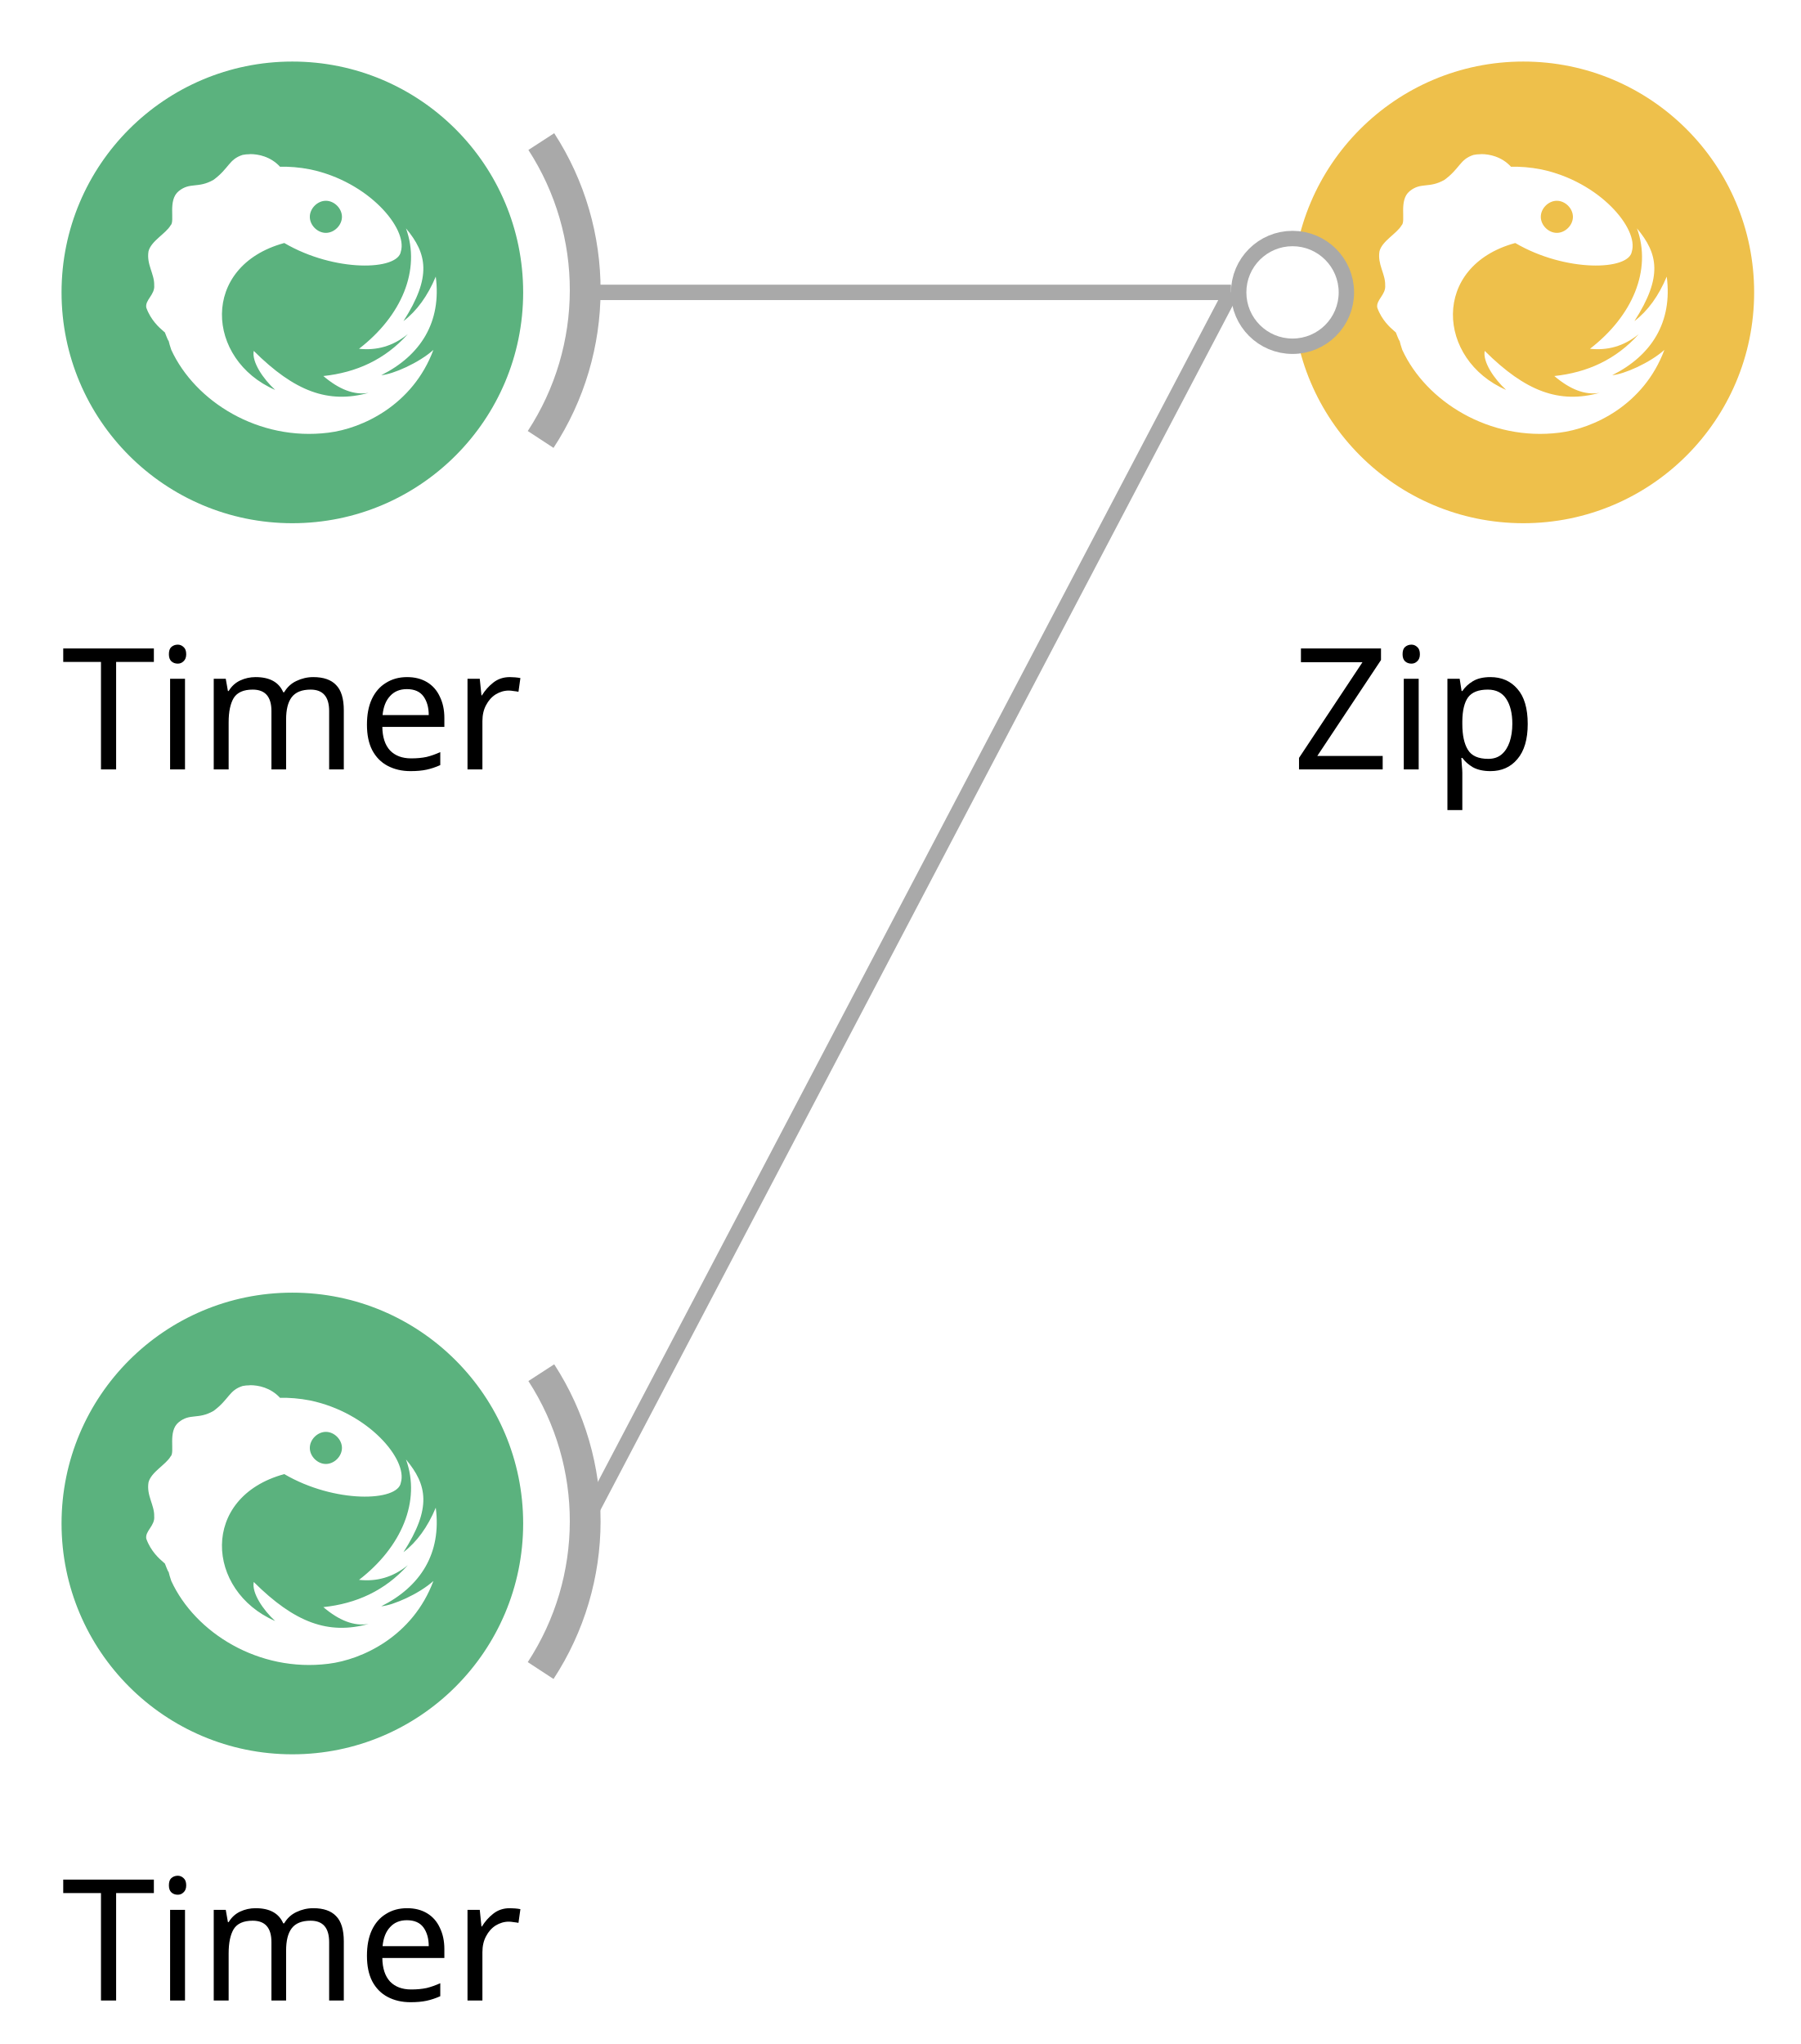
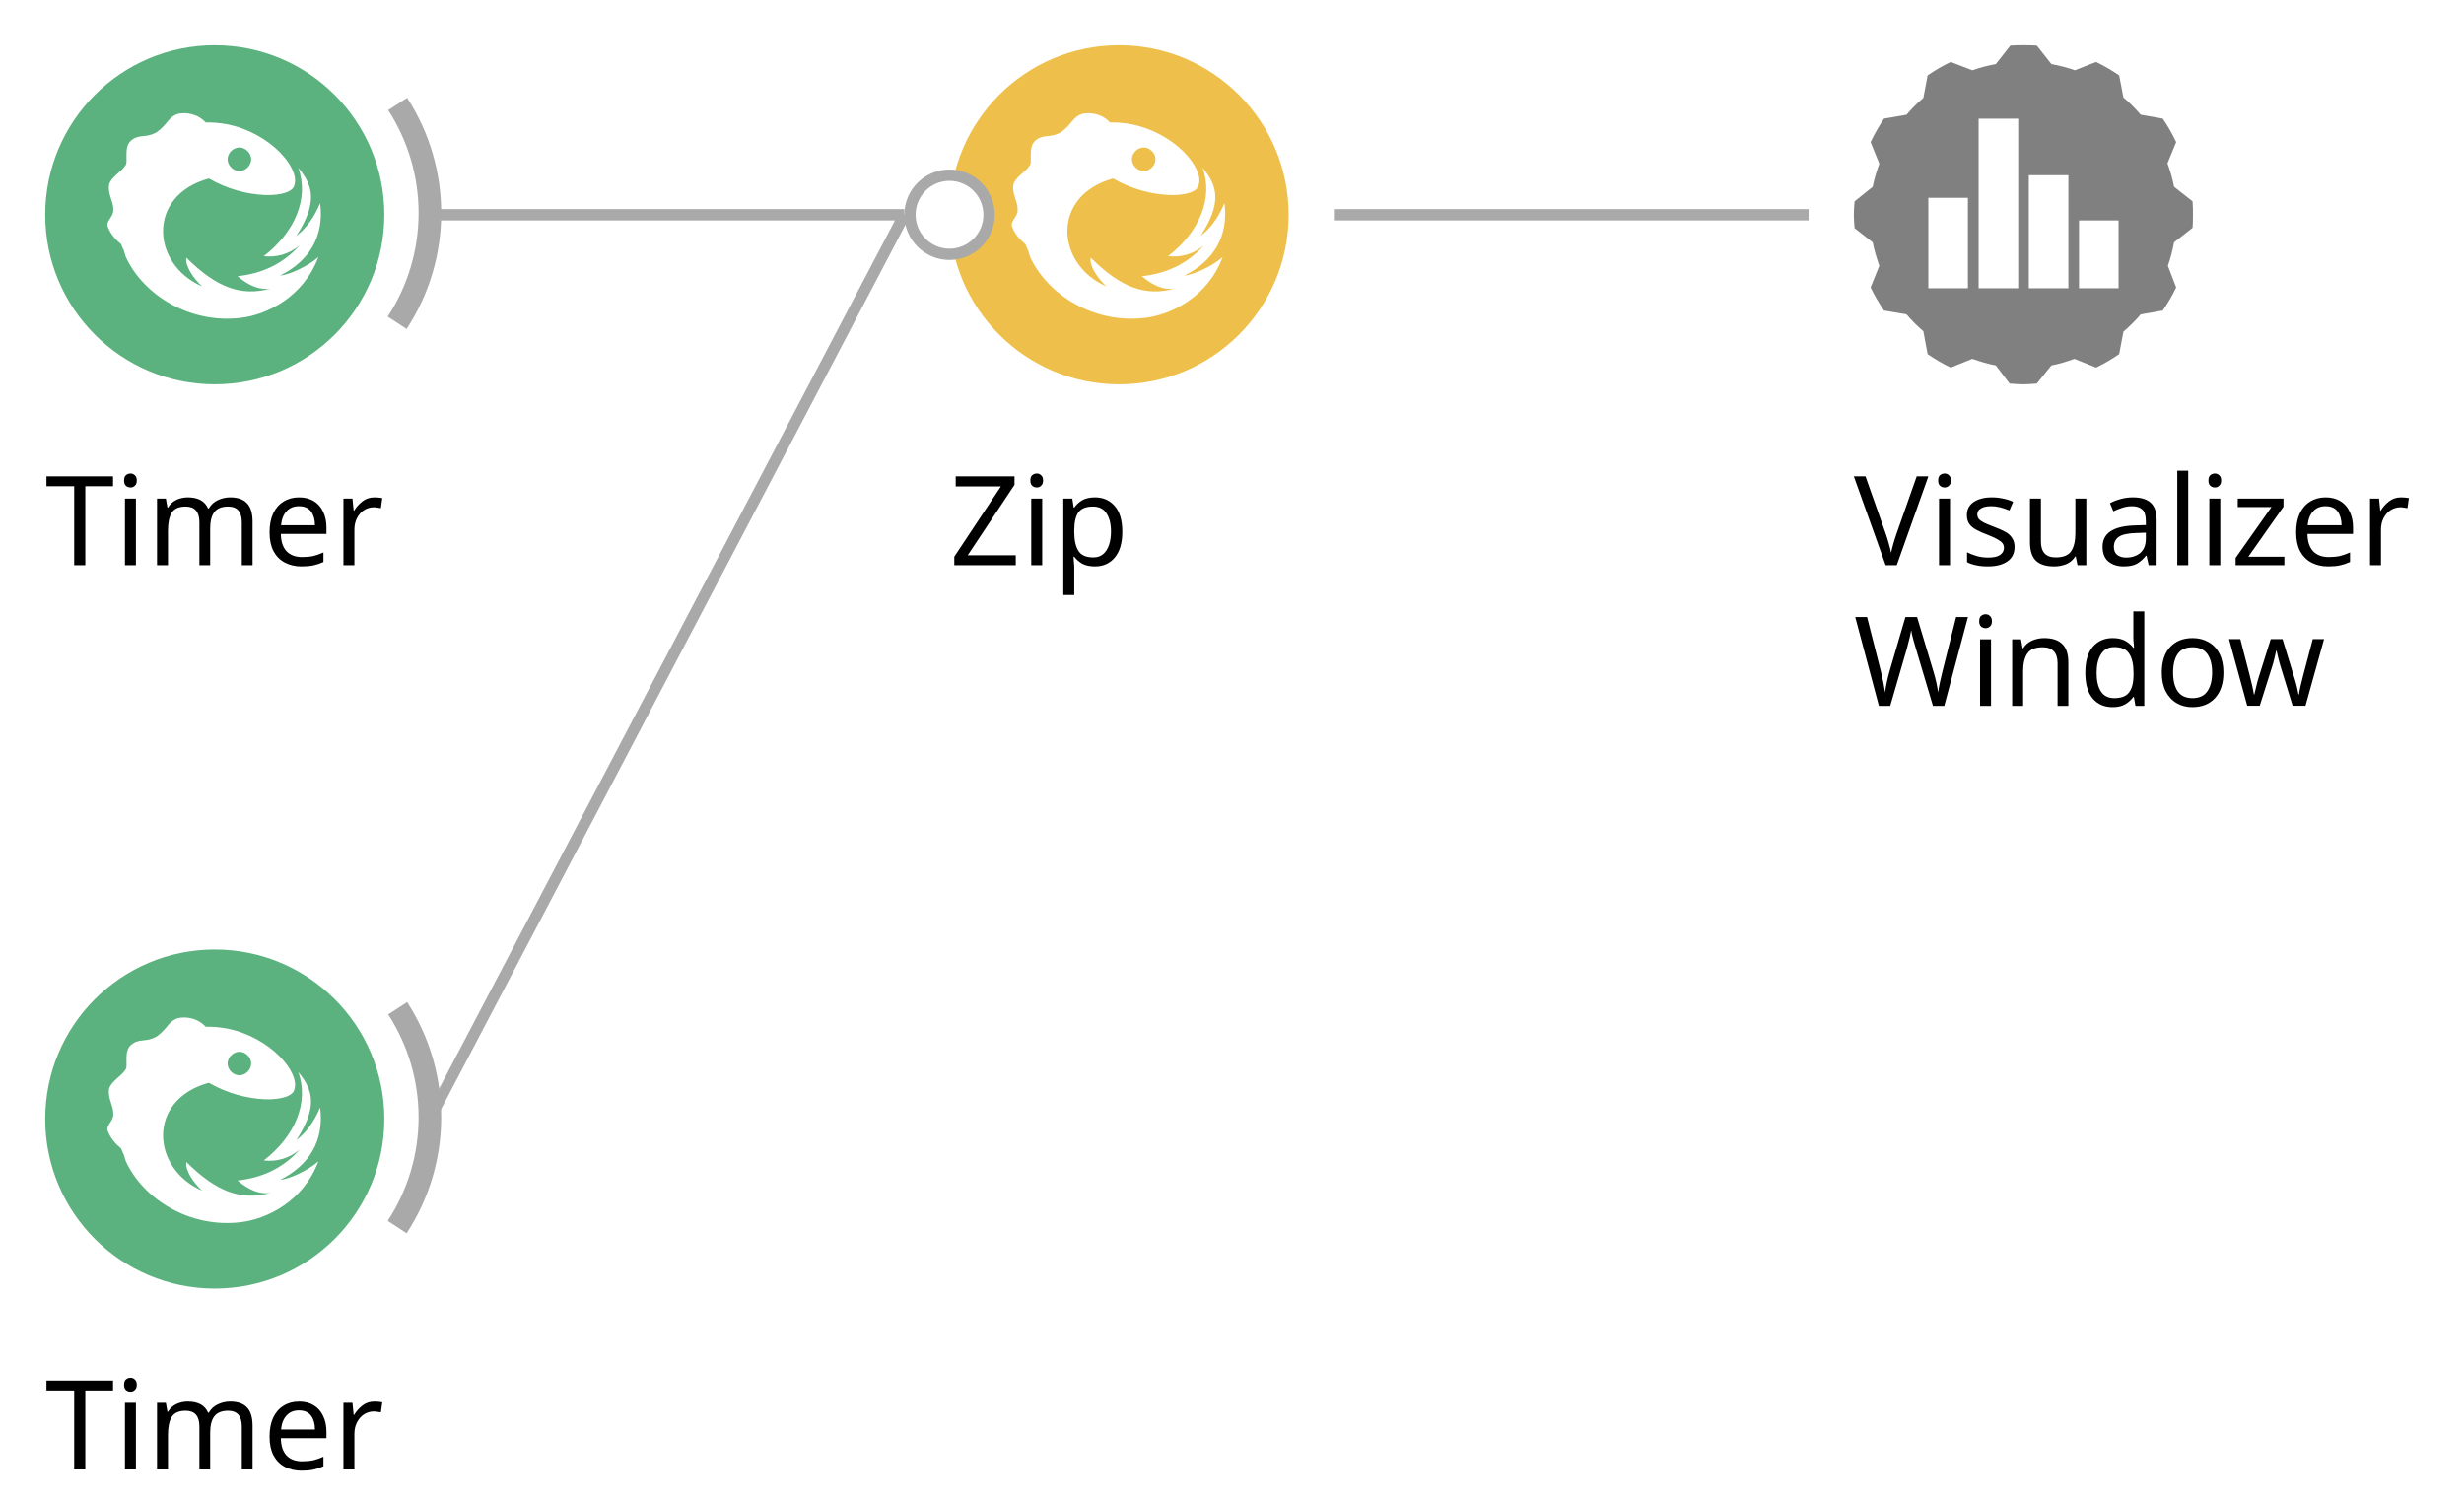
- <svg xmlns="http://www.w3.org/2000/svg" width="117" height="132.825" id="SvgGdi_output">
+ <svg xmlns="http://www.w3.org/2000/svg" width="217.979" height="132.825" id="SvgGdi_output">
  <style>text { fill: #000; } @media (prefers-color-scheme: dark) { text { fill: #eee; } }</style>
  <rect id="background" height="100.00%" style="fill:none;" width="100.00%" y="0.00" x="0.00" />
  <g style="shape-rendering:auto;" id="root_group">
-     <line y1="19.00" style="stroke:rgb(169,169,169);fill:none;stroke-linecap:butt;stroke-miterlimit:9;opacity:1;stroke-width:1;stroke-linejoin:miter;" id="2" x2="80.00" y2="19.00" x1="38.00" />
-     <line y1="99.00" style="stroke:rgb(169,169,169);fill:none;stroke-linecap:butt;stroke-miterlimit:9;opacity:1;stroke-width:1;stroke-linejoin:miter;" id="3" x2="80.00" y2="19.00" x1="38.00" />
-     <ellipse id="36" cy="15.00" cx="15.00" transform="matrix(1.00 0.00 0.00 1.00 84.00 4.00 ) " rx="15.00" ry="15.00" style="stroke:none;opacity:1;fill:rgb(238,192,75);" />
-     <path d="M 12.246 6.014 12.246 6.02 C 12.058 6.02 11.895 6.04 11.767 6.066 10.869 6.353 10.896 6.934 9.877 7.686 8.863 8.264 8.353 7.82 7.615 8.42 6.878 9.016 7.393 10.383 7.084 10.648 6.777 11.18 5.826 11.655 5.652 12.326 5.509 13.185 6.042 13.797 6.021 14.533 6.083 15.146 5.411 15.495 5.508 15.992 5.797 16.804 6.354 17.292 6.617 17.518 6.663 17.55 6.7 17.599 6.715 17.602 6.791 17.792 6.859 17.986 6.955 18.166 6.95 18.14 6.949 18.114 6.943 18.088 6.998 18.305 7.055 18.524 7.133 18.738 8.683 22.099 12.814 24.686 17.342 24.117 19.541 23.848 22.824 22.332 24.166 18.738 23.22 19.587 21.532 20.324 20.777 20.381 23.33 19.105 24.707 16.937 24.32 13.975 23.792 15.233 23.093 16.201 22.221 16.865 24.075 13.976 23.757 12.481 22.385 10.84 23.366 13.539 22.097 16.534 19.332 18.664 20.452 18.785 21.517 18.516 22.502 17.713 21.013 19.374 19.15 20.208 17.014 20.436 18.034 21.303 19.018 21.695 19.959 21.527 17.345 22.249 15.155 21.454 12.49 18.801 12.351 19.515 13.105 20.628 13.883 21.338 9.373 19.383 8.976 13.296 14.469 11.793 14.472 11.793 14.475 11.794 14.478 11.793 17.75 13.707 21.865 13.581 22.051 12.344 22.509 10.861 19.965 7.805 16.162 7.008 15.462 6.871 14.792 6.817 14.154 6.836 14.167 6.836 14.179 6.836 14.191 6.826 13.584 6.177 12.81 6.012 12.246 6.014 z M 17.178 9.047 C 17.724 9.047 18.223 9.544 18.223 10.09 18.223 10.636 17.724 11.133 17.178 11.133 16.632 11.133 16.135 10.636 16.135 10.09 16.135 9.544 16.632 9.047 17.178 9.047 z " style="stroke:none;fill-rule:evenodd;opacity:1;fill:rgb(255,255,255);" transform="matrix(1.00 0.00 0.00 1.00 84.00 4.00 ) " id="39" />
-     <ellipse id="40" cy="19.00" cx="84.00" rx="3.00" ry="3.00" style="stroke:rgb(169,169,169);fill:none;stroke-linecap:butt;stroke-miterlimit:9;opacity:1;stroke-width:2;stroke-linejoin:miter;" />
-     <ellipse id="41" cy="19.00" cx="84.00" rx="3.00" ry="3.00" style="stroke:none;opacity:1;fill:rgb(255,255,255);" />
-     <text id="42" transform="matrix(1.00 0.00 0.00 1.00 0.00 0.00 ) " x="84.00px" y="39.00px" style="stroke:none;clip-path:url(#44_text_clipper);font-family:Microsoft Sans Serif;font-size:8.25pt;opacity:1;">
-       <tspan dy="8.25pt" id="46">Zip</tspan>
+     <line y1="19.00" style="stroke:rgb(169,169,169);fill:none;stroke-linecap:butt;stroke-miterlimit:9;opacity:1;stroke-width:1;stroke-linejoin:miter;" id="2" x2="160.00" y2="19.00" x1="118.00" />
+     <line y1="19.00" style="stroke:rgb(169,169,169);fill:none;stroke-linecap:butt;stroke-miterlimit:9;opacity:1;stroke-width:1;stroke-linejoin:miter;" id="3" x2="80.00" y2="19.00" x1="38.00" />
+     <line y1="99.00" style="stroke:rgb(169,169,169);fill:none;stroke-linecap:butt;stroke-miterlimit:9;opacity:1;stroke-width:1;stroke-linejoin:miter;" id="4" x2="80.00" y2="19.00" x1="38.00" />
+     <path transform="matrix(1.00 0.00 0.00 1.00 164.00 4.00 ) " id="37" d="M 15 0 C 15.401 0 15.794 0 16.187 0.033 L 17.476 1.671 C 18.195 1.804 18.878 1.977 19.552 2.218 L 21.429 1.483 C 22.14 1.823 22.829 2.227 23.473 2.67 L 23.849 4.621 C 24.395 5.087 24.913 5.605 25.379 6.151 L 27.33 6.494 C 27.773 7.138 28.177 7.861 28.517 8.571 L 27.746 10.448 C 27.987 11.122 28.196 11.805 28.329 12.523 L 29.967 13.813 C 29.998 14.206 30 14.599 30 15 30 15.392 29.997 15.769 29.967 16.154 L 28.329 17.44 C 28.198 18.146 28.017 18.852 27.782 19.516 L 28.517 21.429 C 28.176 22.143 27.775 22.826 27.33 23.473 L 25.379 23.813 C 24.913 24.358 24.395 24.877 23.849 25.342 L 23.473 27.33 C 22.828 27.774 22.14 28.177 21.429 28.517 L 19.516 27.746 C 18.851 27.982 18.184 28.198 17.476 28.329 L 16.187 29.934 C 15.793 29.965 15.401 30 15 30 14.599 30 14.173 29.966 13.78 29.934 L 12.56 28.329 C 11.862 28.2 11.141 27.977 10.484 27.746 L 8.571 28.517 C 7.856 28.176 7.174 27.776 6.527 27.33 L 6.151 25.306 C 5.617 24.848 5.114 24.348 4.658 23.813 L 2.67 23.473 C 2.225 22.826 1.824 22.143 1.483 21.429 L 2.254 19.516 C 2.023 18.859 1.8 18.138 1.671 17.44 L 0.066 16.187 C 0.035 15.794 -9.272993E-05 15.401 -9.272993E-05 15 -9.272993E-05 14.599 0.035 14.206 0.066 13.813 L 1.671 12.524 C 1.802 11.816 2.019 11.149 2.254 10.484 L 1.483 8.571 C 1.823 7.861 2.227 7.138 2.67 6.494 L 4.658 6.151 C 5.114 5.616 5.617 5.116 6.151 4.658 L 6.527 2.67 C 7.174 2.225 7.857 1.824 8.571 1.483 L 10.484 2.218 C 11.148 1.983 11.854 1.802 12.56 1.671 L 13.846 0.033 C 14.231 0.003 14.608 -0 15 -0 z " style="stroke:none;fill-rule:evenodd;opacity:1;fill:rgb(128,128,128);" />
+     <rect id="44" height="8.00" style="stroke:none;opacity:1;fill:rgb(255,255,255);" transform="matrix(1.00 0.00 0.00 1.00 164.00 4.00 ) " width="3.50" y="13.50" x="6.59" />
+     <rect id="45" height="15.00" style="stroke:none;opacity:1;fill:rgb(255,255,255);" transform="matrix(1.00 0.00 0.00 1.00 164.00 4.00 ) " width="3.50" y="6.50" x="11.04" />
+     <rect id="46" height="10.00" style="stroke:none;opacity:1;fill:rgb(255,255,255);" transform="matrix(1.00 0.00 0.00 1.00 164.00 4.00 ) " width="3.50" y="11.50" x="15.48" />
+     <rect id="47" height="6.00" style="stroke:none;opacity:1;fill:rgb(255,255,255);" transform="matrix(1.00 0.00 0.00 1.00 164.00 4.00 ) " width="3.50" y="15.50" x="19.92" />
+     <text id="48" transform="matrix(1.00 0.00 0.00 1.00 0.00 0.00 ) " x="164.00px" y="39.00px" style="stroke:none;clip-path:url(#50_text_clipper);font-family:Microsoft Sans Serif;font-size:8.25pt;opacity:1;">
+       <tspan dy="8.25pt" id="52">Visualizer</tspan>
    </text>
-     <path d="M 31.179 5.2 C 34.998 11.092 34.981 18.682 31.136 24.557 " style="stroke:rgb(169,169,169);fill:none;stroke-linecap:butt;stroke-miterlimit:9;opacity:1;stroke-width:2;stroke-linejoin:miter;" transform="matrix(1.00 0.00 0.00 1.00 4.00 4.00 ) " id="51" />
-     <ellipse id="52" cy="15.00" cx="15.00" transform="matrix(1.00 0.00 0.00 1.00 4.00 4.00 ) " rx="15.00" ry="15.00" style="stroke:none;opacity:1;fill:rgb(91,178,126);" />
-     <path d="M 12.246 6.014 12.246 6.02 C 12.058 6.02 11.895 6.04 11.767 6.066 10.869 6.353 10.896 6.934 9.877 7.686 8.863 8.264 8.353 7.82 7.615 8.42 6.878 9.016 7.393 10.383 7.084 10.648 6.777 11.18 5.826 11.655 5.652 12.326 5.509 13.185 6.042 13.797 6.021 14.533 6.083 15.146 5.411 15.495 5.508 15.992 5.797 16.804 6.354 17.292 6.617 17.518 6.663 17.55 6.7 17.599 6.715 17.602 6.791 17.792 6.859 17.986 6.955 18.166 6.95 18.14 6.949 18.114 6.943 18.088 6.998 18.305 7.055 18.524 7.133 18.738 8.683 22.099 12.814 24.686 17.342 24.117 19.541 23.848 22.824 22.332 24.166 18.738 23.22 19.587 21.532 20.324 20.777 20.381 23.33 19.105 24.707 16.937 24.32 13.975 23.792 15.233 23.093 16.201 22.221 16.865 24.075 13.976 23.757 12.481 22.385 10.84 23.366 13.539 22.097 16.534 19.332 18.664 20.452 18.785 21.517 18.516 22.502 17.713 21.013 19.374 19.15 20.208 17.014 20.436 18.034 21.303 19.018 21.695 19.959 21.527 17.345 22.249 15.155 21.454 12.49 18.801 12.351 19.515 13.105 20.628 13.883 21.338 9.373 19.383 8.976 13.296 14.469 11.793 14.472 11.793 14.475 11.794 14.478 11.793 17.75 13.707 21.865 13.581 22.051 12.344 22.509 10.861 19.965 7.805 16.162 7.008 15.462 6.871 14.792 6.817 14.154 6.836 14.167 6.836 14.179 6.836 14.191 6.826 13.584 6.177 12.81 6.012 12.246 6.014 z M 17.178 9.047 C 17.724 9.047 18.223 9.544 18.223 10.09 18.223 10.636 17.724 11.133 17.178 11.133 16.632 11.133 16.135 10.636 16.135 10.09 16.135 9.544 16.632 9.047 17.178 9.047 z " style="stroke:none;fill-rule:evenodd;opacity:1;fill:rgb(255,255,255);" transform="matrix(1.00 0.00 0.00 1.00 4.00 4.00 ) " id="53" />
-     <text id="54" transform="matrix(1.00 0.00 0.00 1.00 0.00 0.00 ) " x="4.00px" y="39.00px" style="stroke:none;clip-path:url(#56_text_clipper);font-family:Microsoft Sans Serif;font-size:8.25pt;opacity:1;">
-       <tspan dy="8.25pt" id="58">Timer</tspan>
+     <text id="54" transform="matrix(1.00 0.00 0.00 1.00 0.00 0.00 ) " x="164.00px" y="51.45px" style="stroke:none;clip-path:url(#56_text_clipper);font-family:Microsoft Sans Serif;font-size:8.25pt;opacity:1;">
+       <tspan dy="8.25pt" id="58">Window</tspan>
    </text>
-     <path d="M 31.179 5.2 C 34.998 11.092 34.981 18.682 31.136 24.557 " style="stroke:rgb(169,169,169);fill:none;stroke-linecap:butt;stroke-miterlimit:9;opacity:1;stroke-width:2;stroke-linejoin:miter;" transform="matrix(1.00 0.00 0.00 1.00 4.00 84.00 ) " id="60" />
-     <ellipse id="61" cy="15.00" cx="15.00" transform="matrix(1.00 0.00 0.00 1.00 4.00 84.00 ) " rx="15.00" ry="15.00" style="stroke:none;opacity:1;fill:rgb(91,178,126);" />
-     <path d="M 12.246 6.014 12.246 6.02 C 12.058 6.02 11.895 6.04 11.767 6.066 10.869 6.353 10.896 6.934 9.877 7.686 8.863 8.264 8.353 7.82 7.615 8.42 6.878 9.016 7.393 10.383 7.084 10.648 6.777 11.18 5.826 11.655 5.652 12.326 5.509 13.185 6.042 13.797 6.021 14.533 6.083 15.146 5.411 15.495 5.508 15.992 5.797 16.804 6.354 17.292 6.617 17.518 6.663 17.55 6.7 17.599 6.715 17.602 6.791 17.792 6.859 17.986 6.955 18.166 6.95 18.14 6.949 18.114 6.943 18.088 6.998 18.305 7.055 18.524 7.133 18.738 8.683 22.099 12.814 24.686 17.342 24.117 19.541 23.848 22.824 22.332 24.166 18.738 23.22 19.587 21.532 20.324 20.777 20.381 23.33 19.105 24.707 16.937 24.32 13.975 23.792 15.233 23.093 16.201 22.221 16.865 24.075 13.976 23.757 12.481 22.385 10.84 23.366 13.539 22.097 16.534 19.332 18.664 20.452 18.785 21.517 18.516 22.502 17.713 21.013 19.374 19.15 20.208 17.014 20.436 18.034 21.303 19.018 21.695 19.959 21.527 17.345 22.249 15.155 21.454 12.49 18.801 12.351 19.515 13.105 20.628 13.883 21.338 9.373 19.383 8.976 13.296 14.469 11.793 14.472 11.793 14.475 11.794 14.478 11.793 17.75 13.707 21.865 13.581 22.051 12.344 22.509 10.861 19.965 7.805 16.162 7.008 15.462 6.871 14.792 6.817 14.154 6.836 14.167 6.836 14.179 6.836 14.191 6.826 13.584 6.177 12.81 6.012 12.246 6.014 z M 17.178 9.047 C 17.724 9.047 18.223 9.544 18.223 10.09 18.223 10.636 17.724 11.133 17.178 11.133 16.632 11.133 16.135 10.636 16.135 10.09 16.135 9.544 16.632 9.047 17.178 9.047 z " style="stroke:none;fill-rule:evenodd;opacity:1;fill:rgb(255,255,255);" transform="matrix(1.00 0.00 0.00 1.00 4.00 84.00 ) " id="62" />
-     <text id="63" transform="matrix(1.00 0.00 0.00 1.00 0.00 0.00 ) " x="4.00px" y="119.00px" style="stroke:none;clip-path:url(#65_text_clipper);font-family:Microsoft Sans Serif;font-size:8.25pt;opacity:1;">
-       <tspan dy="8.25pt" id="67">Timer</tspan>
+     <ellipse id="62" cy="15.00" cx="15.00" transform="matrix(1.00 0.00 0.00 1.00 84.00 4.00 ) " rx="15.00" ry="15.00" style="stroke:none;opacity:1;fill:rgb(238,192,75);" />
+     <path d="M 12.246 6.014 12.246 6.02 C 12.058 6.02 11.895 6.04 11.767 6.066 10.869 6.353 10.896 6.934 9.877 7.686 8.863 8.264 8.353 7.82 7.615 8.42 6.878 9.016 7.393 10.383 7.084 10.648 6.777 11.18 5.826 11.655 5.652 12.326 5.509 13.185 6.042 13.797 6.021 14.533 6.083 15.146 5.411 15.495 5.508 15.992 5.797 16.804 6.354 17.292 6.617 17.518 6.663 17.55 6.7 17.599 6.715 17.602 6.791 17.792 6.859 17.986 6.955 18.166 6.95 18.14 6.949 18.114 6.943 18.088 6.998 18.305 7.055 18.524 7.133 18.738 8.683 22.099 12.814 24.686 17.342 24.117 19.541 23.848 22.824 22.332 24.166 18.738 23.22 19.587 21.532 20.324 20.777 20.381 23.33 19.105 24.707 16.937 24.32 13.975 23.792 15.233 23.093 16.201 22.221 16.865 24.075 13.976 23.757 12.481 22.385 10.84 23.366 13.539 22.097 16.534 19.332 18.664 20.452 18.785 21.517 18.516 22.502 17.713 21.013 19.374 19.15 20.208 17.014 20.436 18.034 21.303 19.018 21.695 19.959 21.527 17.345 22.249 15.155 21.454 12.49 18.801 12.351 19.515 13.105 20.628 13.883 21.338 9.373 19.383 8.976 13.296 14.469 11.793 14.472 11.793 14.475 11.794 14.478 11.793 17.75 13.707 21.865 13.581 22.051 12.344 22.509 10.861 19.965 7.805 16.162 7.008 15.462 6.871 14.792 6.817 14.154 6.836 14.167 6.836 14.179 6.836 14.191 6.826 13.584 6.177 12.81 6.012 12.246 6.014 z M 17.178 9.047 C 17.724 9.047 18.223 9.544 18.223 10.09 18.223 10.636 17.724 11.133 17.178 11.133 16.632 11.133 16.135 10.636 16.135 10.09 16.135 9.544 16.632 9.047 17.178 9.047 z " style="stroke:none;fill-rule:evenodd;opacity:1;fill:rgb(255,255,255);" transform="matrix(1.00 0.00 0.00 1.00 84.00 4.00 ) " id="65" />
+     <ellipse id="66" cy="19.00" cx="84.00" rx="3.00" ry="3.00" style="stroke:rgb(169,169,169);fill:none;stroke-linecap:butt;stroke-miterlimit:9;opacity:1;stroke-width:2;stroke-linejoin:miter;" />
+     <ellipse id="67" cy="19.00" cx="84.00" rx="3.00" ry="3.00" style="stroke:none;opacity:1;fill:rgb(255,255,255);" />
+     <text id="68" transform="matrix(1.00 0.00 0.00 1.00 0.00 0.00 ) " x="84.00px" y="39.00px" style="stroke:none;clip-path:url(#70_text_clipper);font-family:Microsoft Sans Serif;font-size:8.25pt;opacity:1;">
+       <tspan dy="8.25pt" id="72">Zip</tspan>
+     </text>
+     <path d="M 31.179 5.2 C 34.998 11.092 34.981 18.682 31.136 24.557 " style="stroke:rgb(169,169,169);fill:none;stroke-linecap:butt;stroke-miterlimit:9;opacity:1;stroke-width:2;stroke-linejoin:miter;" transform="matrix(1.00 0.00 0.00 1.00 4.00 4.00 ) " id="77" />
+     <ellipse id="78" cy="15.00" cx="15.00" transform="matrix(1.00 0.00 0.00 1.00 4.00 4.00 ) " rx="15.00" ry="15.00" style="stroke:none;opacity:1;fill:rgb(91,178,126);" />
+     <path d="M 12.246 6.014 12.246 6.02 C 12.058 6.02 11.895 6.04 11.767 6.066 10.869 6.353 10.896 6.934 9.877 7.686 8.863 8.264 8.353 7.82 7.615 8.42 6.878 9.016 7.393 10.383 7.084 10.648 6.777 11.18 5.826 11.655 5.652 12.326 5.509 13.185 6.042 13.797 6.021 14.533 6.083 15.146 5.411 15.495 5.508 15.992 5.797 16.804 6.354 17.292 6.617 17.518 6.663 17.55 6.7 17.599 6.715 17.602 6.791 17.792 6.859 17.986 6.955 18.166 6.95 18.14 6.949 18.114 6.943 18.088 6.998 18.305 7.055 18.524 7.133 18.738 8.683 22.099 12.814 24.686 17.342 24.117 19.541 23.848 22.824 22.332 24.166 18.738 23.22 19.587 21.532 20.324 20.777 20.381 23.33 19.105 24.707 16.937 24.32 13.975 23.792 15.233 23.093 16.201 22.221 16.865 24.075 13.976 23.757 12.481 22.385 10.84 23.366 13.539 22.097 16.534 19.332 18.664 20.452 18.785 21.517 18.516 22.502 17.713 21.013 19.374 19.15 20.208 17.014 20.436 18.034 21.303 19.018 21.695 19.959 21.527 17.345 22.249 15.155 21.454 12.49 18.801 12.351 19.515 13.105 20.628 13.883 21.338 9.373 19.383 8.976 13.296 14.469 11.793 14.472 11.793 14.475 11.794 14.478 11.793 17.75 13.707 21.865 13.581 22.051 12.344 22.509 10.861 19.965 7.805 16.162 7.008 15.462 6.871 14.792 6.817 14.154 6.836 14.167 6.836 14.179 6.836 14.191 6.826 13.584 6.177 12.81 6.012 12.246 6.014 z M 17.178 9.047 C 17.724 9.047 18.223 9.544 18.223 10.09 18.223 10.636 17.724 11.133 17.178 11.133 16.632 11.133 16.135 10.636 16.135 10.09 16.135 9.544 16.632 9.047 17.178 9.047 z " style="stroke:none;fill-rule:evenodd;opacity:1;fill:rgb(255,255,255);" transform="matrix(1.00 0.00 0.00 1.00 4.00 4.00 ) " id="79" />
+     <text id="80" transform="matrix(1.00 0.00 0.00 1.00 0.00 0.00 ) " x="4.00px" y="39.00px" style="stroke:none;clip-path:url(#82_text_clipper);font-family:Microsoft Sans Serif;font-size:8.25pt;opacity:1;">
+       <tspan dy="8.25pt" id="84">Timer</tspan>
+     </text>
+     <path d="M 31.179 5.2 C 34.998 11.092 34.981 18.682 31.136 24.557 " style="stroke:rgb(169,169,169);fill:none;stroke-linecap:butt;stroke-miterlimit:9;opacity:1;stroke-width:2;stroke-linejoin:miter;" transform="matrix(1.00 0.00 0.00 1.00 4.00 84.00 ) " id="86" />
+     <ellipse id="87" cy="15.00" cx="15.00" transform="matrix(1.00 0.00 0.00 1.00 4.00 84.00 ) " rx="15.00" ry="15.00" style="stroke:none;opacity:1;fill:rgb(91,178,126);" />
+     <path d="M 12.246 6.014 12.246 6.02 C 12.058 6.02 11.895 6.04 11.767 6.066 10.869 6.353 10.896 6.934 9.877 7.686 8.863 8.264 8.353 7.82 7.615 8.42 6.878 9.016 7.393 10.383 7.084 10.648 6.777 11.18 5.826 11.655 5.652 12.326 5.509 13.185 6.042 13.797 6.021 14.533 6.083 15.146 5.411 15.495 5.508 15.992 5.797 16.804 6.354 17.292 6.617 17.518 6.663 17.55 6.7 17.599 6.715 17.602 6.791 17.792 6.859 17.986 6.955 18.166 6.95 18.14 6.949 18.114 6.943 18.088 6.998 18.305 7.055 18.524 7.133 18.738 8.683 22.099 12.814 24.686 17.342 24.117 19.541 23.848 22.824 22.332 24.166 18.738 23.22 19.587 21.532 20.324 20.777 20.381 23.33 19.105 24.707 16.937 24.32 13.975 23.792 15.233 23.093 16.201 22.221 16.865 24.075 13.976 23.757 12.481 22.385 10.84 23.366 13.539 22.097 16.534 19.332 18.664 20.452 18.785 21.517 18.516 22.502 17.713 21.013 19.374 19.15 20.208 17.014 20.436 18.034 21.303 19.018 21.695 19.959 21.527 17.345 22.249 15.155 21.454 12.49 18.801 12.351 19.515 13.105 20.628 13.883 21.338 9.373 19.383 8.976 13.296 14.469 11.793 14.472 11.793 14.475 11.794 14.478 11.793 17.75 13.707 21.865 13.581 22.051 12.344 22.509 10.861 19.965 7.805 16.162 7.008 15.462 6.871 14.792 6.817 14.154 6.836 14.167 6.836 14.179 6.836 14.191 6.826 13.584 6.177 12.81 6.012 12.246 6.014 z M 17.178 9.047 C 17.724 9.047 18.223 9.544 18.223 10.09 18.223 10.636 17.724 11.133 17.178 11.133 16.632 11.133 16.135 10.636 16.135 10.09 16.135 9.544 16.632 9.047 17.178 9.047 z " style="stroke:none;fill-rule:evenodd;opacity:1;fill:rgb(255,255,255);" transform="matrix(1.00 0.00 0.00 1.00 4.00 84.00 ) " id="88" />
+     <text id="89" transform="matrix(1.00 0.00 0.00 1.00 0.00 0.00 ) " x="4.00px" y="119.00px" style="stroke:none;clip-path:url(#91_text_clipper);font-family:Microsoft Sans Serif;font-size:8.25pt;opacity:1;">
+       <tspan dy="8.25pt" id="93">Timer</tspan>
    </text>
  </g>
  <defs id="clips_hatches_and_gradients">
-     <clipPath id="44_text_clipper">
-       <rect x="84.00" y="39.00" width="19.47" height="13.83" id="45" />
+     <clipPath id="50_text_clipper">
+       <rect x="164.00" y="39.00" width="52.98" height="27.65" id="51" />
    </clipPath>
    <clipPath id="56_text_clipper">
-       <rect x="4.00" y="39.00" width="32.68" height="13.83" id="57" />
+       <rect x="164.00" y="51.45" width="52.98" height="27.65" id="57" />
    </clipPath>
-     <clipPath id="65_text_clipper">
-       <rect x="4.00" y="119.00" width="32.68" height="13.83" id="66" />
+     <clipPath id="70_text_clipper">
+       <rect x="84.00" y="39.00" width="19.47" height="13.83" id="71" />
+     </clipPath>
+     <clipPath id="82_text_clipper">
+       <rect x="4.00" y="39.00" width="32.68" height="13.83" id="83" />
+     </clipPath>
+     <clipPath id="91_text_clipper">
+       <rect x="4.00" y="119.00" width="32.68" height="13.83" id="92" />
    </clipPath>
  </defs>
</svg>
